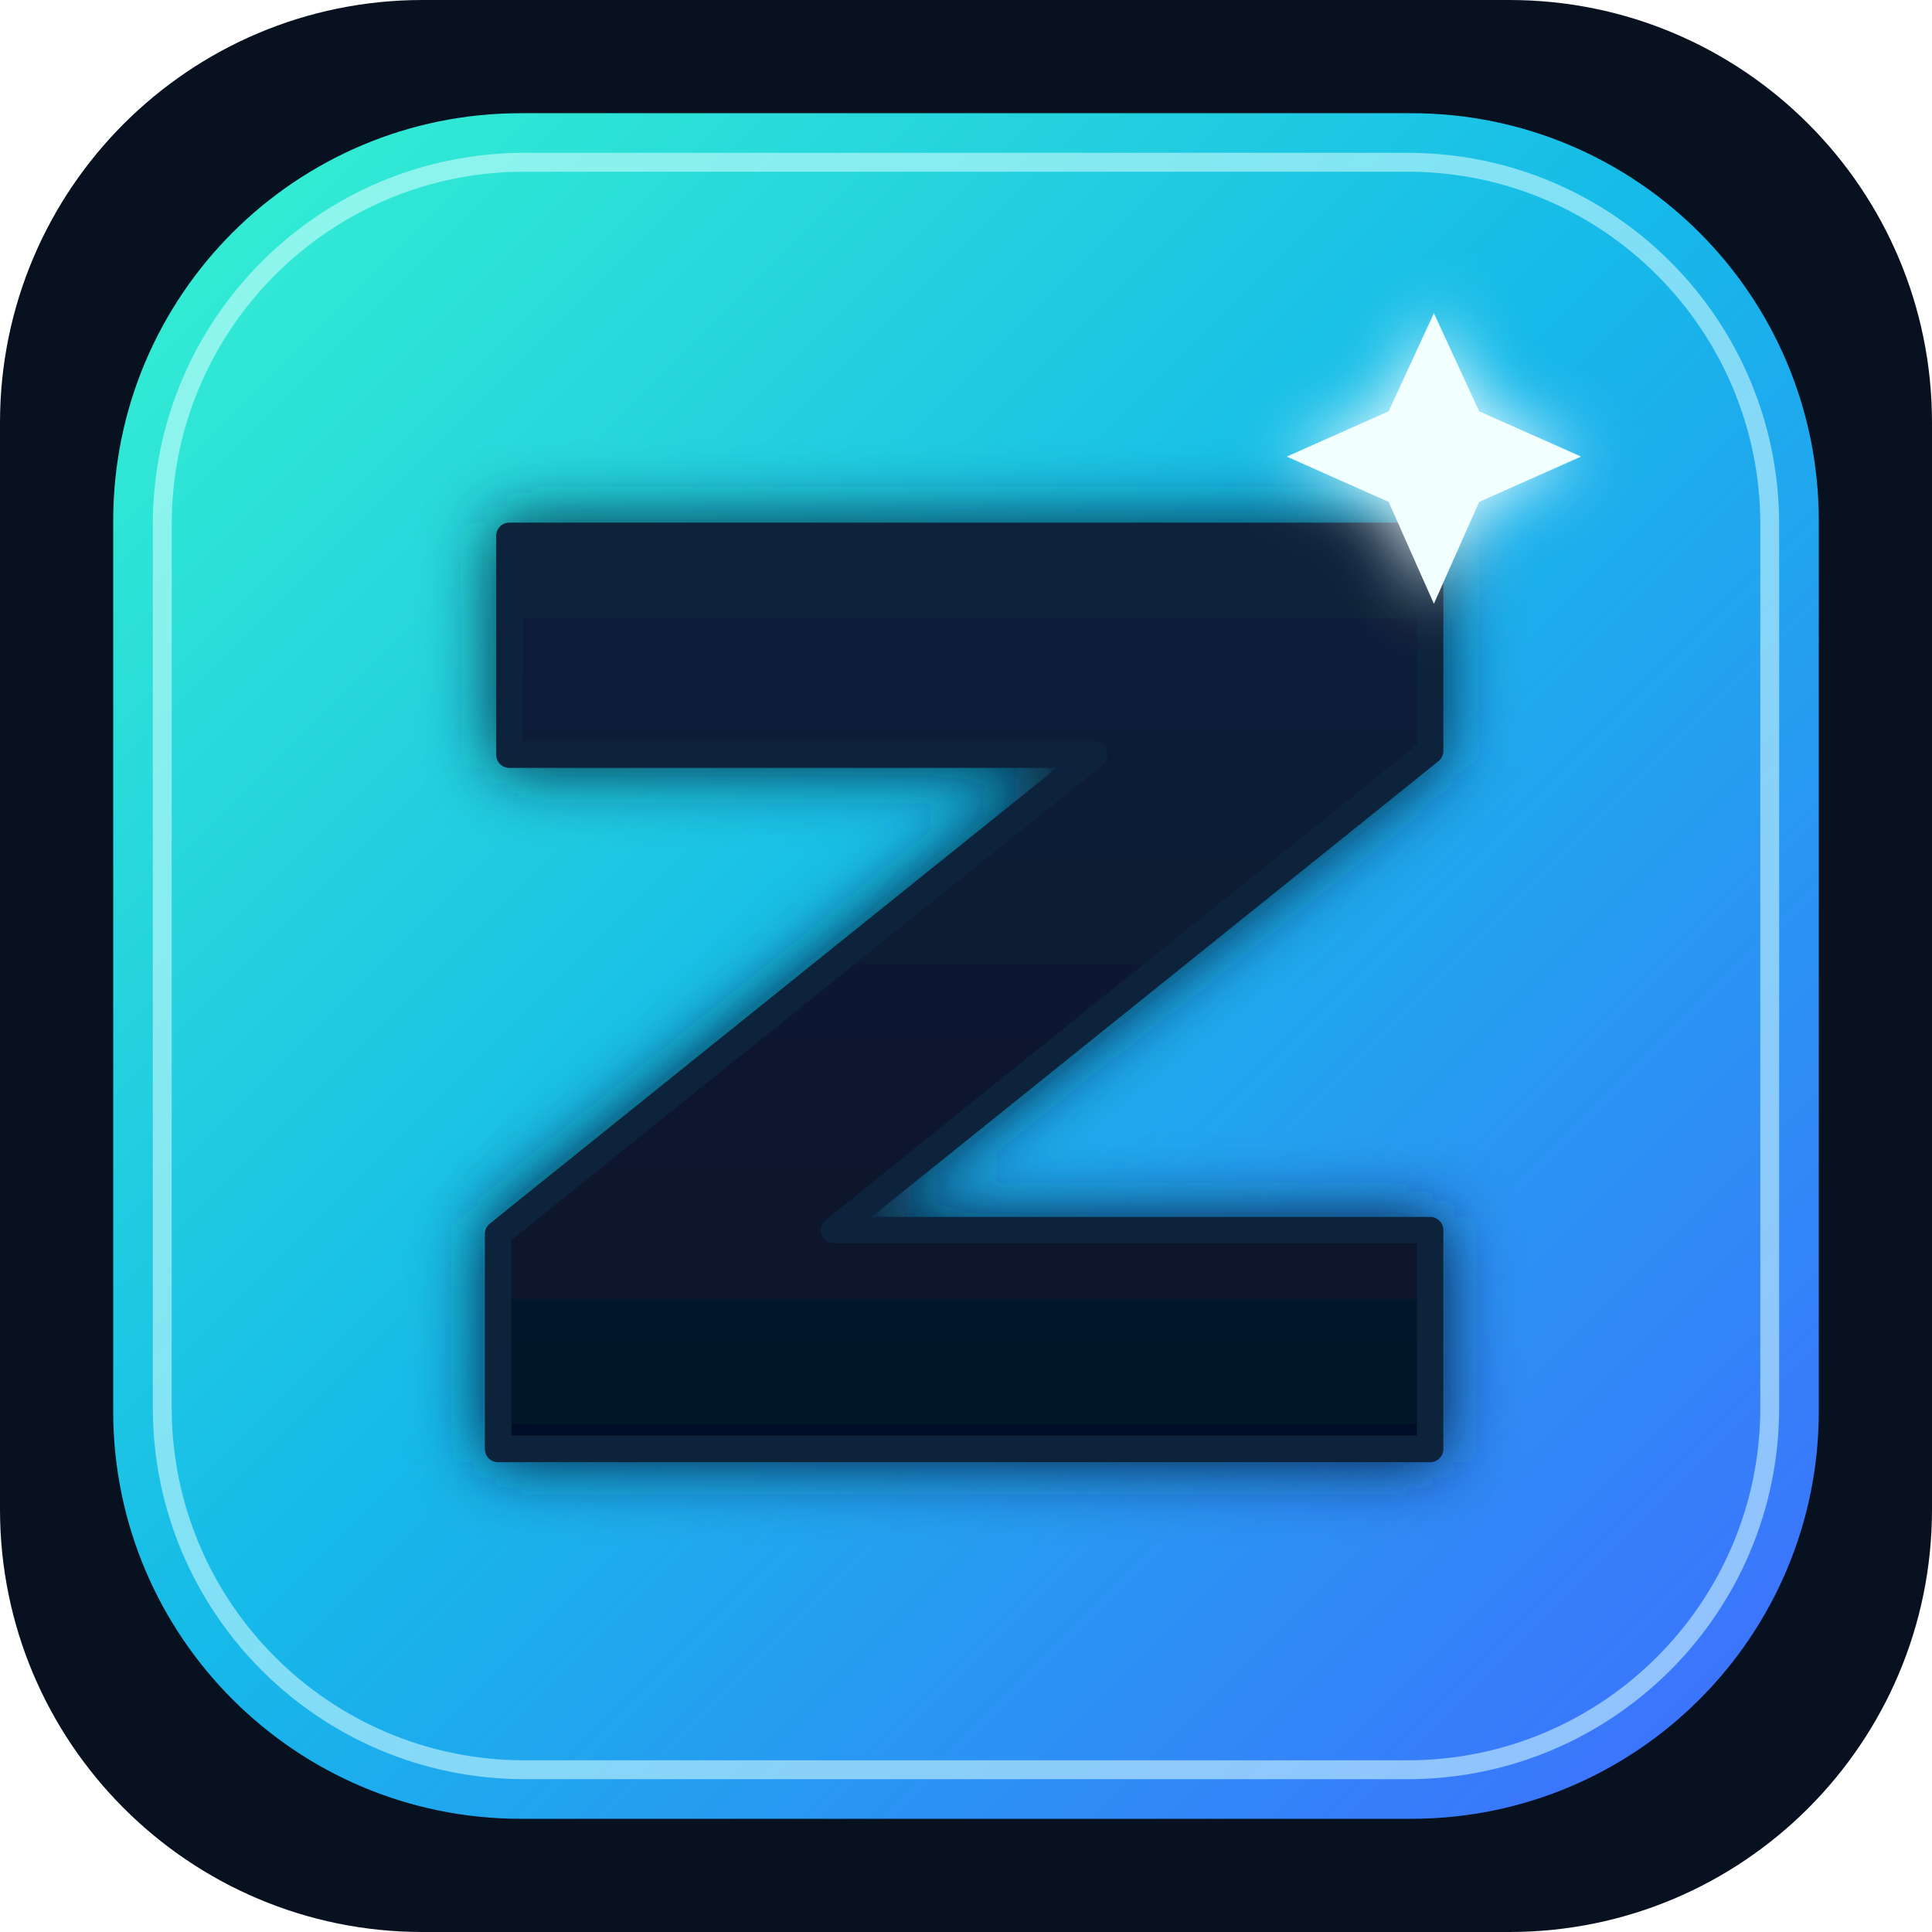
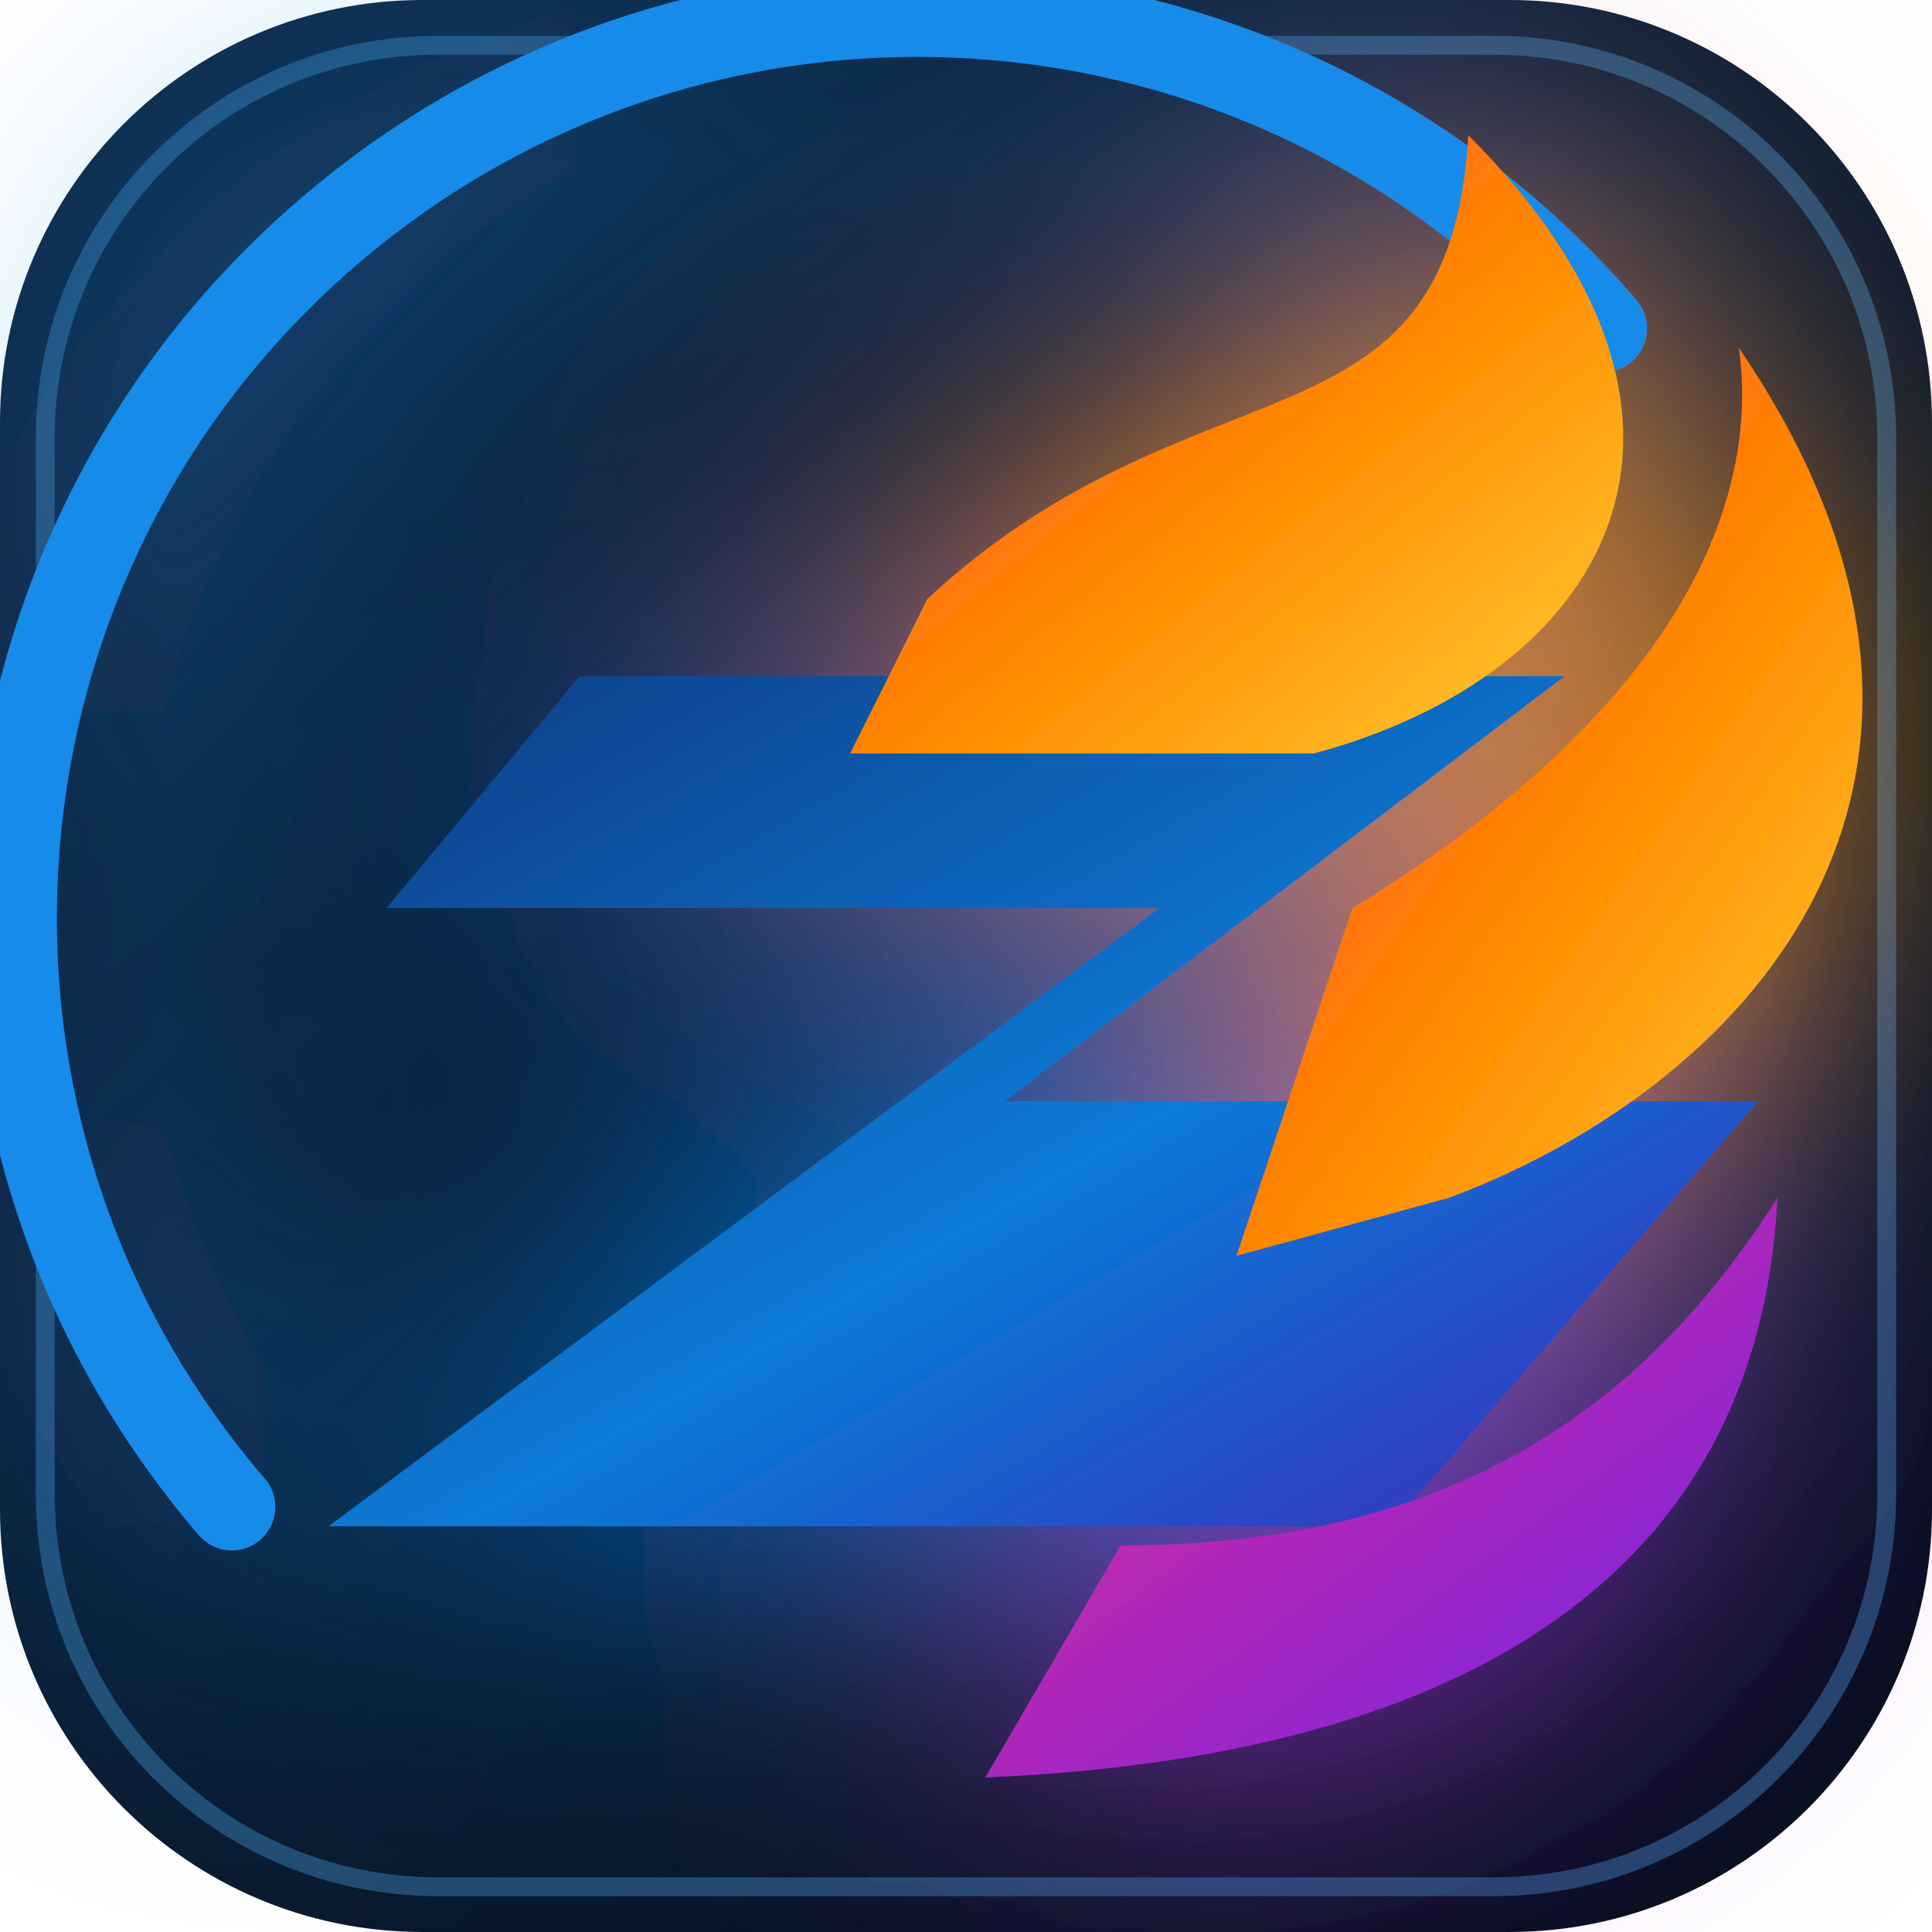
<svg xmlns="http://www.w3.org/2000/svg" viewBox="0 0 512 512">
  <defs>
    <linearGradient id="bg" x1="0" y1="0" x2="1" y2="1">
-       <stop stop-color="#36f3d0" />
-       <stop offset=".48" stop-color="#16b9e9" />
-       <stop offset="1" stop-color="#416bff" />
+       <stop stop-color="#102b4a" />
+       <stop offset="1" stop-color="#050d1a" />
    </linearGradient>
-     <linearGradient id="z" x1="0" y1="0" x2="0" y2="1">
-       <stop stop-color="#09213b" />
-       <stop offset="1" stop-color="#061126" />
+     <linearGradient id="blue" x1="0" y1="0" x2="1" y2="1">
+       <stop stop-color="#123b82" />
+       <stop offset=".55" stop-color="#087bd8" />
+       <stop offset="1" stop-color="#4225b9" />
    </linearGradient>
-     <filter id="glow" x="-40%" y="-40%" width="180%" height="180%">
+     <linearGradient id="fire" x1="0" y1="0" x2="1" y2="1">
+       <stop stop-color="#ff3b24" />
+       <stop offset=".55" stop-color="#ff8b00" />
+       <stop offset="1" stop-color="#ffcf36" />
+     </linearGradient>
+     <linearGradient id="violet" x1="0" y1="0" x2="1" y2="1">
+       <stop stop-color="#e92c91" />
+       <stop offset="1" stop-color="#6d24e8" />
+     </linearGradient>
+     <filter id="glow">
      <feGaussianBlur stdDeviation="9" result="b" />
      <feMerge>
        <feMergeNode in="b" />
        <feMergeNode in="SourceGraphic" />
      </feMerge>
    </filter>
  </defs>
-   <rect width="512" height="512" rx="112" fill="#07111f" />
-   <rect x="30" y="30" width="452" height="452" rx="108" fill="url(#bg)" />
-   <rect x="43" y="43" width="426" height="426" rx="96" fill="none" stroke="#d9ffff" stroke-opacity=".55" stroke-width="5" />
-   <path d="M135 142h244v57L221 326h158v58H132v-57l158-127H135z" fill="url(#z)" stroke="#09213b" stroke-width="7" stroke-linejoin="round" filter="url(#glow)" />
-   <path d="M380 83l12 26 27 12-27 12-12 27-12-27-27-12 27-12z" fill="#f2ffff" filter="url(#glow)" />
+   <rect width="512" height="512" rx="112" fill="url(#bg)" />
+   <rect x="12" y="12" width="488" height="488" rx="104" fill="none" stroke="#3677a9" stroke-opacity=".55" stroke-width="5" />
+   <g transform="translate(0 0) scale(5.12)" filter="url(#glow)">
+     <path d="M12 78A43 43 0 0 1 83 17" fill="none" stroke="#168be9" stroke-width="4.5" stroke-linecap="round" />
+     <path d="M17 79 72 79 91 57 52 57 81 35 30 35 20 47 60 47Z" fill="url(#blue)" />
+     <path d="M48 31C62 18 75 24 76 7 91 22 83 35 68 39H44Z" fill="url(#fire)" />
+     <path d="M70 47C88 36 91 25 90 18 105 40 91 56 75 62L64 65Z" fill="url(#fire)" />
+     <path d="M58 80C75 80 85 73 92 62 91 82 75 91 51 92Z" fill="url(#violet)" />
+   </g>
</svg>
